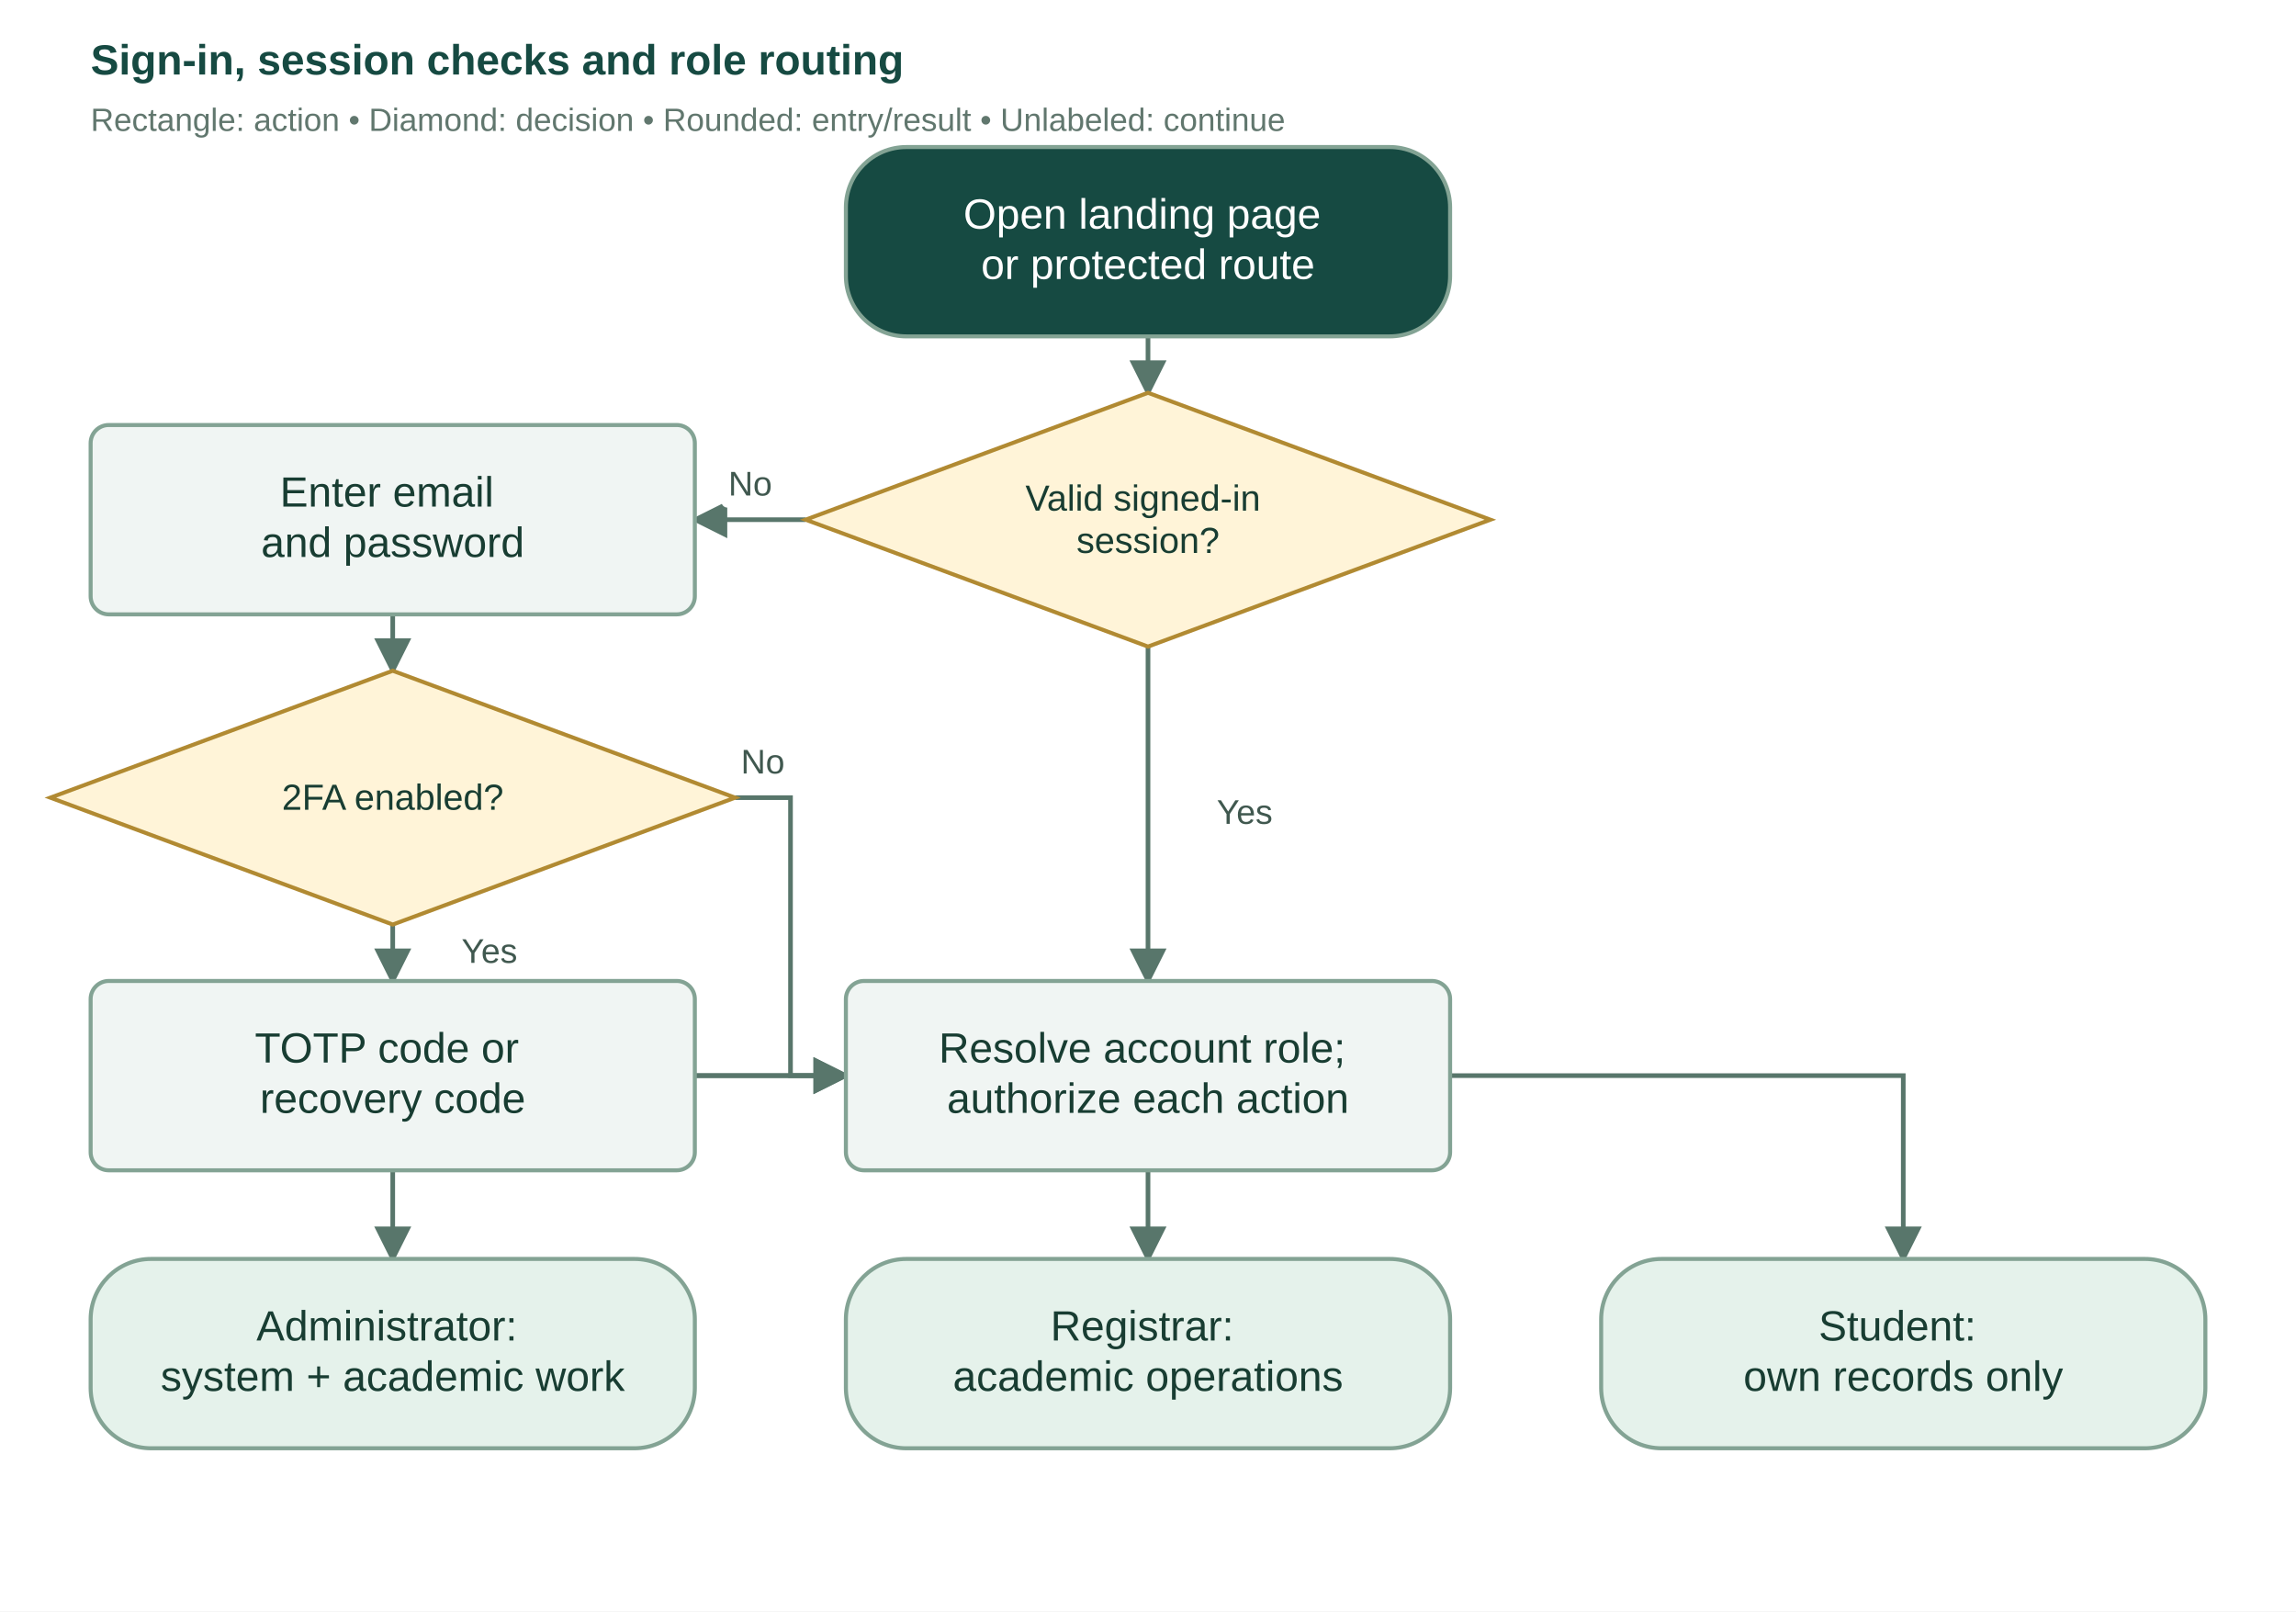
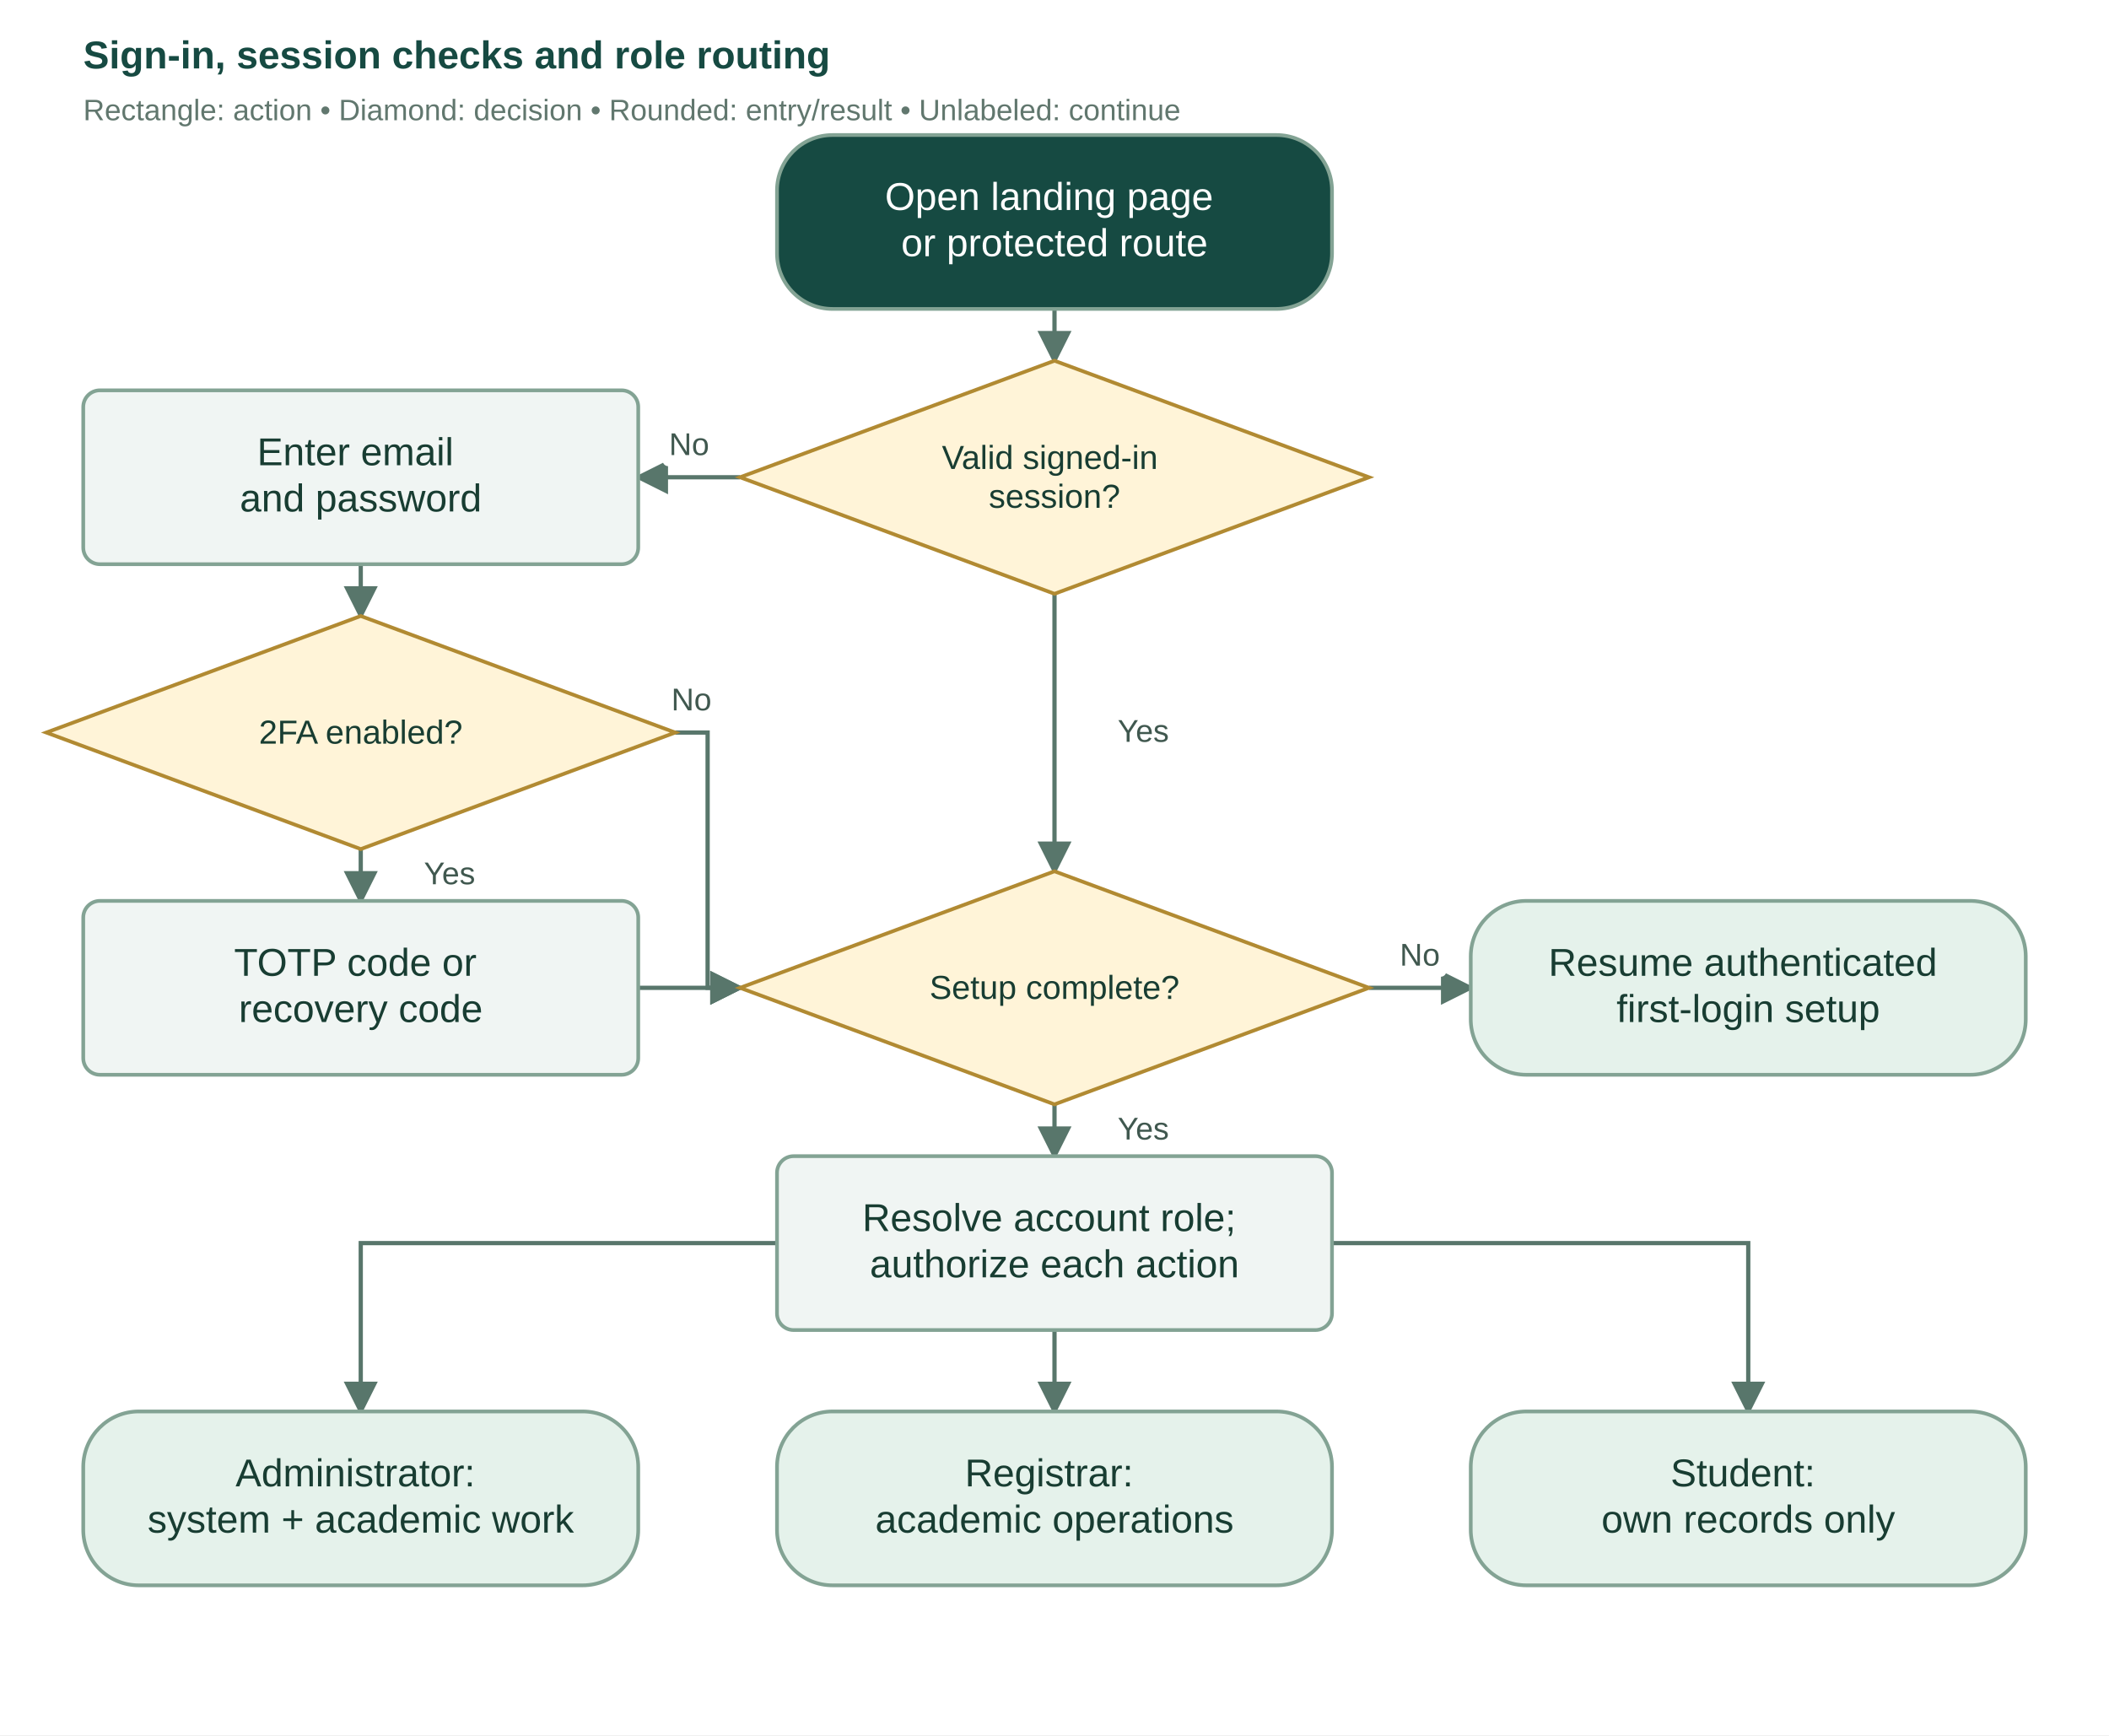
- <svg xmlns="http://www.w3.org/2000/svg" width="1140" height="800" viewBox="0 0 1140 800">
+ <svg xmlns="http://www.w3.org/2000/svg" width="1140" height="938" viewBox="0 0 1140 938">
  <rect width="100%" height="100%" fill="white" />
  <defs>
    <marker id="arrow" markerWidth="9" markerHeight="9" refX="7" refY="4" orient="auto">
      <path d="M0,0 L8,4 L0,8 z" fill="#58766b" />
    </marker>
  </defs>
  <text x="45" y="37" font-family="Arial" font-size="21" font-weight="bold" fill="#164a42">Sign-in, session checks and role routing</text>
  <text x="45" y="65" font-family="Arial" font-size="16" fill="#61776e">Rectangle: action  •  Diamond: decision  •  Rounded: entry/result  •  Unlabeled: continue</text>
  <polyline points="570,167 570,195" fill="none" stroke="#58766b" stroke-width="2.3" marker-end="url(#arrow)" />
  <polyline points="400,258 345,258" fill="none" stroke="#58766b" stroke-width="2.3" marker-end="url(#arrow)" />
  <rect x="358.2" y="229" width="28.6" height="23" rx="3" fill="white" />
  <text x="372.5" y="246" text-anchor="middle" font-family="Arial" font-size="17" fill="#40584f">No</text>
  <polyline points="195,305 195,333" fill="none" stroke="#58766b" stroke-width="2.3" marker-end="url(#arrow)" />
  <polyline points="195,459 195,487" fill="none" stroke="#58766b" stroke-width="2.3" marker-end="url(#arrow)" />
  <rect x="224.05" y="461" width="37.9" height="23" rx="3" fill="white" />
  <text x="243" y="478" text-anchor="middle" font-family="Arial" font-size="17" fill="#40584f">Yes</text>
-   <polyline points="365,396 392.5,396 392.5,534 420,534" fill="none" stroke="#58766b" stroke-width="2.3" marker-end="url(#arrow)" />
-   <rect x="364.45" y="367" width="28.6" height="23" rx="3" fill="white" />
-   <text x="378.75" y="384" text-anchor="middle" font-family="Arial" font-size="17" fill="#40584f">No</text>
-   <polyline points="345,534 420,534" fill="none" stroke="#58766b" stroke-width="2.3" marker-end="url(#arrow)" />
-   <polyline points="570,321 570,487" fill="none" stroke="#58766b" stroke-width="2.3" marker-end="url(#arrow)" />
-   <rect x="599.05" y="392" width="37.9" height="23" rx="3" fill="white" />
-   <text x="618" y="409" text-anchor="middle" font-family="Arial" font-size="17" fill="#40584f">Yes</text>
-   <polyline points="420,534 195,534 195,625" fill="none" stroke="#58766b" stroke-width="2.3" marker-end="url(#arrow)" />
-   <polyline points="570,581 570,625" fill="none" stroke="#58766b" stroke-width="2.3" marker-end="url(#arrow)" />
-   <polyline points="720,534 945,534 945,625" fill="none" stroke="#58766b" stroke-width="2.3" marker-end="url(#arrow)" />
+   <polyline points="365,396 382.5,396 382.5,534 400,534" fill="none" stroke="#58766b" stroke-width="2.3" marker-end="url(#arrow)" />
+   <rect x="359.45" y="367" width="28.6" height="23" rx="3" fill="white" />
+   <text x="373.75" y="384" text-anchor="middle" font-family="Arial" font-size="17" fill="#40584f">No</text>
+   <polyline points="345,534 400,534" fill="none" stroke="#58766b" stroke-width="2.3" marker-end="url(#arrow)" />
+   <polyline points="570,321 570,471" fill="none" stroke="#58766b" stroke-width="2.3" marker-end="url(#arrow)" />
+   <rect x="599.05" y="384" width="37.9" height="23" rx="3" fill="white" />
+   <text x="618" y="401" text-anchor="middle" font-family="Arial" font-size="17" fill="#40584f">Yes</text>
+   <polyline points="740,534 795,534" fill="none" stroke="#58766b" stroke-width="2.3" marker-end="url(#arrow)" />
+   <rect x="753.2" y="505" width="28.6" height="23" rx="3" fill="white" />
+   <text x="767.5" y="522" text-anchor="middle" font-family="Arial" font-size="17" fill="#40584f">No</text>
+   <polyline points="570,597 570,625" fill="none" stroke="#58766b" stroke-width="2.3" marker-end="url(#arrow)" />
+   <rect x="599.05" y="599" width="37.9" height="23" rx="3" fill="white" />
+   <text x="618" y="616" text-anchor="middle" font-family="Arial" font-size="17" fill="#40584f">Yes</text>
+   <polyline points="420,672 195,672 195,763" fill="none" stroke="#58766b" stroke-width="2.3" marker-end="url(#arrow)" />
+   <polyline points="570,719 570,763" fill="none" stroke="#58766b" stroke-width="2.3" marker-end="url(#arrow)" />
+   <polyline points="720,672 945,672 945,763" fill="none" stroke="#58766b" stroke-width="2.3" marker-end="url(#arrow)" />
  <rect x="420" y="73" width="300" height="94" rx="30" fill="#164a42" stroke="#83a394" stroke-width="2" />
  <text x="570" y="113.5" text-anchor="middle" font-family="Arial" font-size="21" fill="white">
    <tspan x="570" dy="0">Open landing page</tspan>
    <tspan x="570" dy="25">or protected route</tspan>
  </text>
  <polygon points="570,195 740,258 570,321 400,258" fill="#fff4d8" stroke="#b18a32" stroke-width="2" />
  <text x="570" y="253.5" text-anchor="middle" font-family="Arial" font-size="18" fill="#183d32">
    <tspan x="570" dy="0">Valid signed-in</tspan>
    <tspan x="570" dy="21">session?</tspan>
  </text>
  <rect x="45" y="211" width="300" height="94" rx="9" fill="#f0f5f3" stroke="#83a394" stroke-width="2" />
  <text x="195" y="251.5" text-anchor="middle" font-family="Arial" font-size="21" fill="#183d32">
    <tspan x="195" dy="0">Enter email</tspan>
    <tspan x="195" dy="25">and password</tspan>
  </text>
  <polygon points="195,333 365,396 195,459 25,396" fill="#fff4d8" stroke="#b18a32" stroke-width="2" />
  <text x="195" y="402" text-anchor="middle" font-family="Arial" font-size="18" fill="#183d32">
    <tspan x="195" dy="0">2FA enabled?</tspan>
  </text>
  <rect x="45" y="487" width="300" height="94" rx="9" fill="#f0f5f3" stroke="#83a394" stroke-width="2" />
  <text x="195" y="527.5" text-anchor="middle" font-family="Arial" font-size="21" fill="#183d32">
    <tspan x="195" dy="0">TOTP code or</tspan>
    <tspan x="195" dy="25">recovery code</tspan>
  </text>
-   <rect x="420" y="487" width="300" height="94" rx="9" fill="#f0f5f3" stroke="#83a394" stroke-width="2" />
-   <text x="570" y="527.5" text-anchor="middle" font-family="Arial" font-size="21" fill="#183d32">
+   <rect x="420" y="625" width="300" height="94" rx="9" fill="#f0f5f3" stroke="#83a394" stroke-width="2" />
+   <text x="570" y="665.5" text-anchor="middle" font-family="Arial" font-size="21" fill="#183d32">
    <tspan x="570" dy="0">Resolve account role;</tspan>
    <tspan x="570" dy="25">authorize each action</tspan>
  </text>
-   <rect x="45" y="625" width="300" height="94" rx="30" fill="#e5f2eb" stroke="#83a394" stroke-width="2" />
-   <text x="195" y="665.5" text-anchor="middle" font-family="Arial" font-size="21" fill="#183d32">
+   <rect x="45" y="763" width="300" height="94" rx="30" fill="#e5f2eb" stroke="#83a394" stroke-width="2" />
+   <text x="195" y="803.5" text-anchor="middle" font-family="Arial" font-size="21" fill="#183d32">
    <tspan x="195" dy="0">Administrator:</tspan>
    <tspan x="195" dy="25">system + academic work</tspan>
  </text>
-   <rect x="420" y="625" width="300" height="94" rx="30" fill="#e5f2eb" stroke="#83a394" stroke-width="2" />
-   <text x="570" y="665.5" text-anchor="middle" font-family="Arial" font-size="21" fill="#183d32">
+   <rect x="420" y="763" width="300" height="94" rx="30" fill="#e5f2eb" stroke="#83a394" stroke-width="2" />
+   <text x="570" y="803.5" text-anchor="middle" font-family="Arial" font-size="21" fill="#183d32">
    <tspan x="570" dy="0">Registrar:</tspan>
    <tspan x="570" dy="25">academic operations</tspan>
  </text>
-   <rect x="795" y="625" width="300" height="94" rx="30" fill="#e5f2eb" stroke="#83a394" stroke-width="2" />
-   <text x="945" y="665.5" text-anchor="middle" font-family="Arial" font-size="21" fill="#183d32">
+   <rect x="795" y="763" width="300" height="94" rx="30" fill="#e5f2eb" stroke="#83a394" stroke-width="2" />
+   <text x="945" y="803.5" text-anchor="middle" font-family="Arial" font-size="21" fill="#183d32">
    <tspan x="945" dy="0">Student:</tspan>
    <tspan x="945" dy="25">own records only</tspan>
  </text>
+   <polygon points="570,471 740,534 570,597 400,534" fill="#fff4d8" stroke="#b18a32" stroke-width="2" />
+   <text x="570" y="540" text-anchor="middle" font-family="Arial" font-size="18" fill="#183d32">
+     <tspan x="570" dy="0">Setup complete?</tspan>
+   </text>
+   <rect x="795" y="487" width="300" height="94" rx="30" fill="#e5f2eb" stroke="#83a394" stroke-width="2" />
+   <text x="945" y="527.5" text-anchor="middle" font-family="Arial" font-size="21" fill="#183d32">
+     <tspan x="945" dy="0">Resume authenticated</tspan>
+     <tspan x="945" dy="25">first-login setup</tspan>
+   </text>
</svg>
